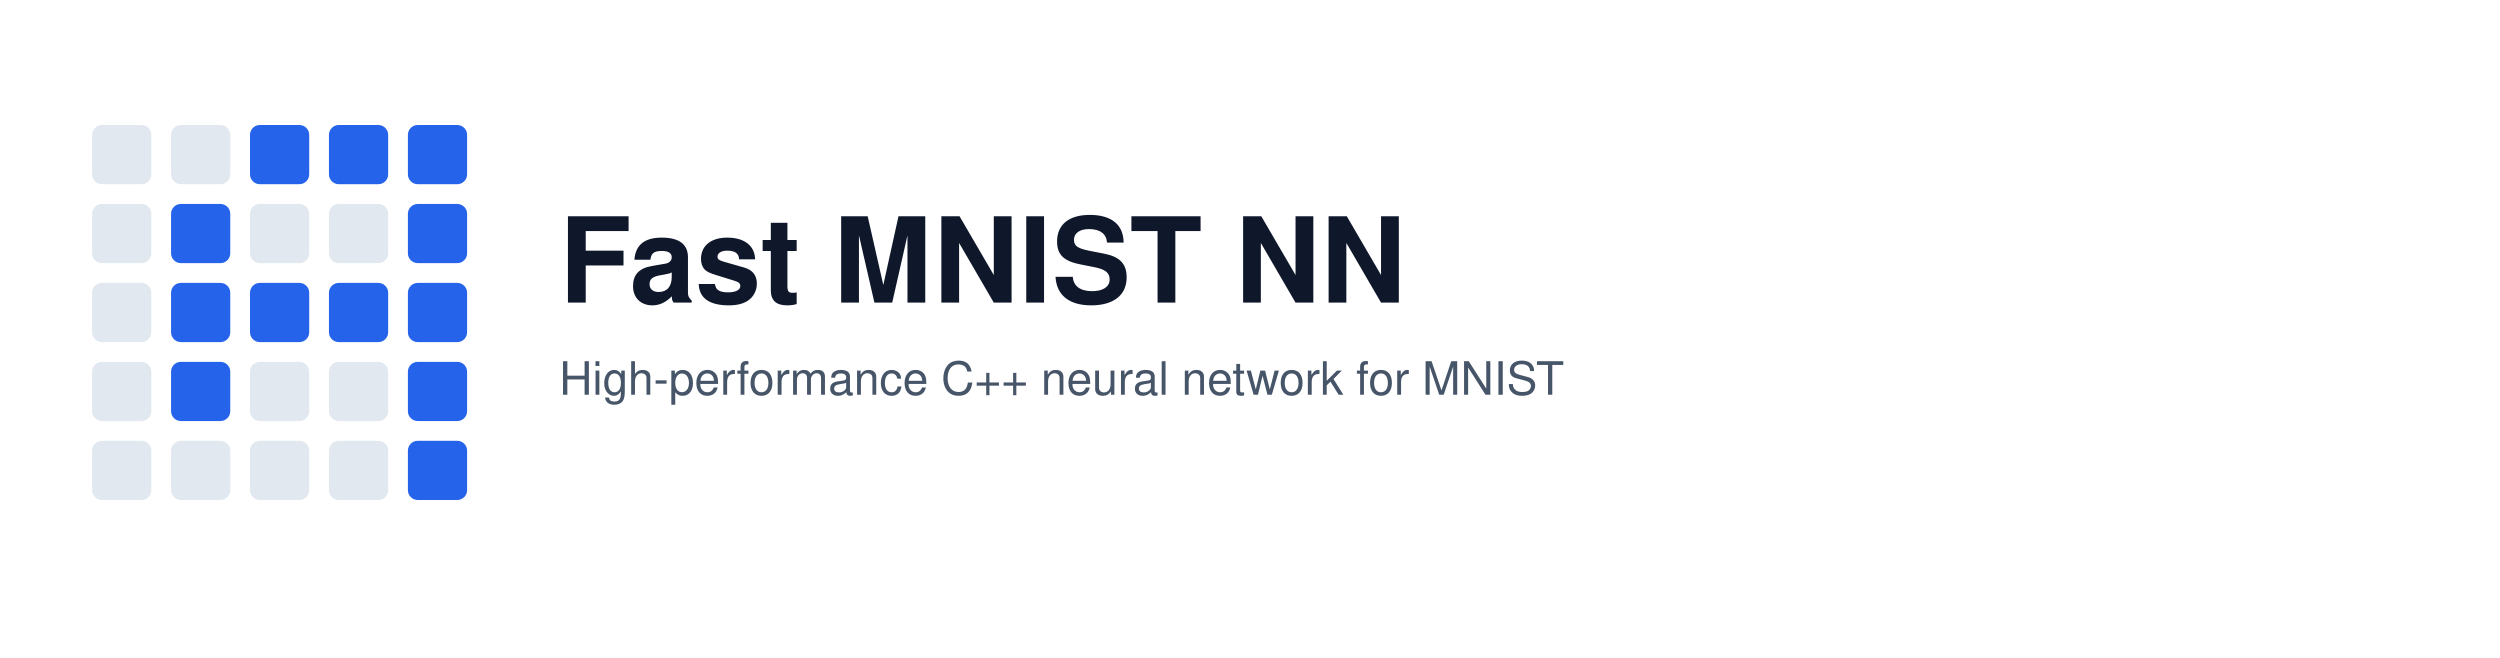
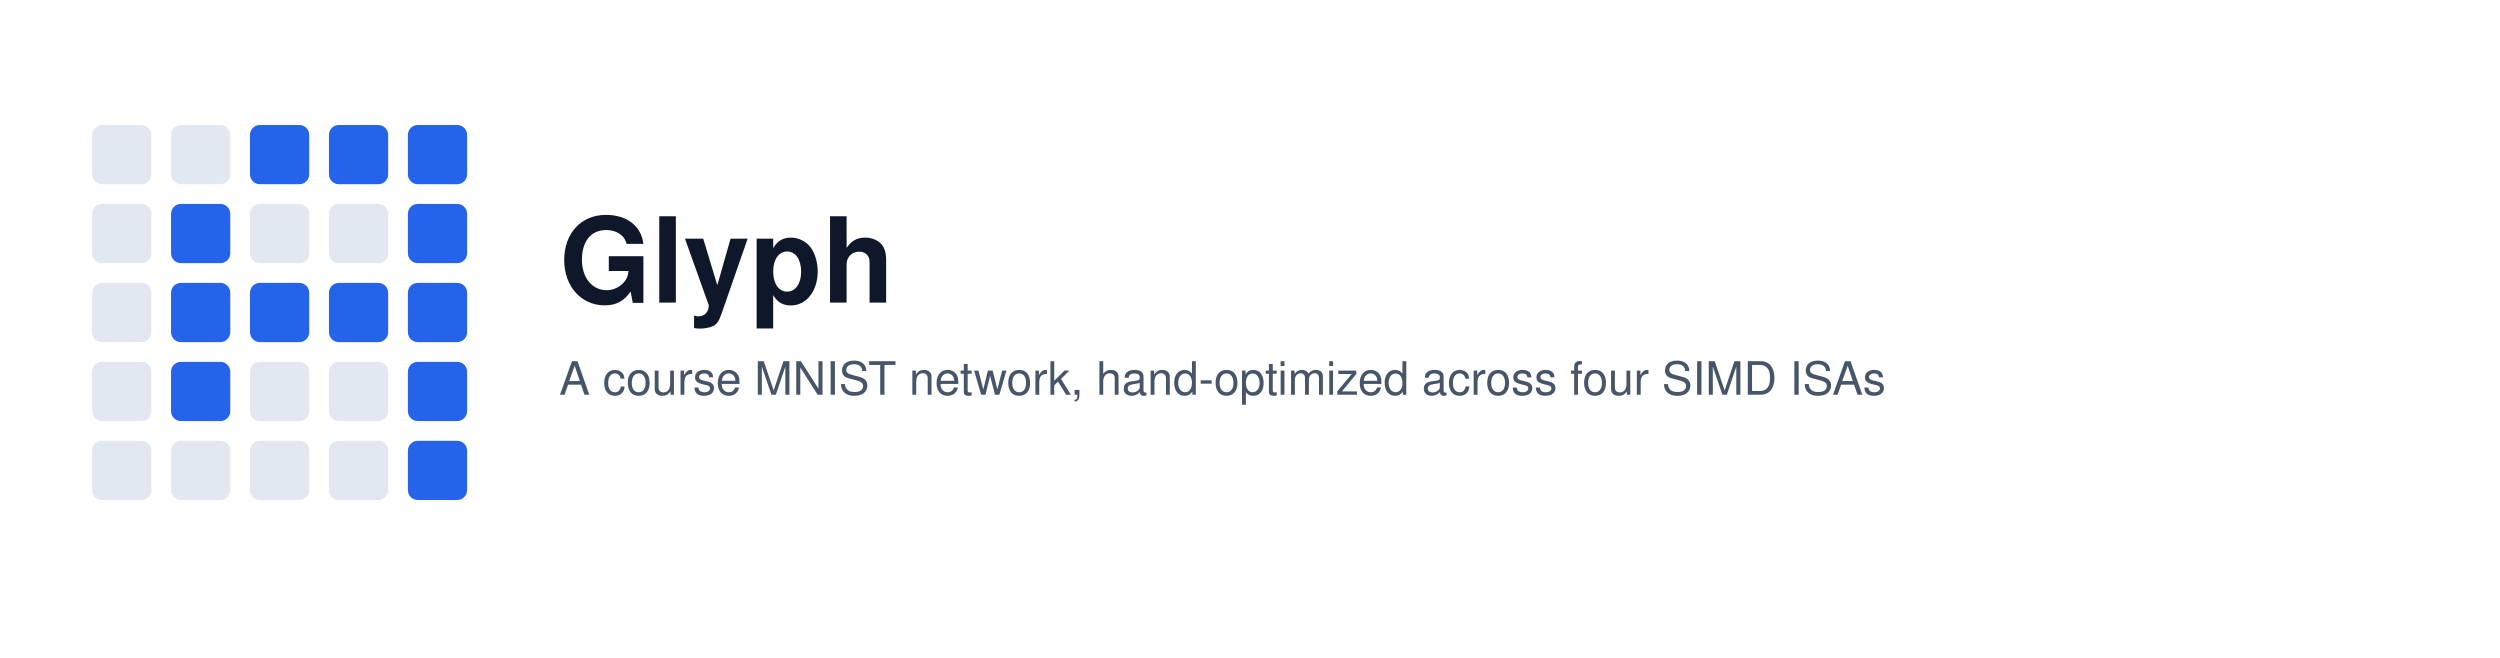
<svg xmlns="http://www.w3.org/2000/svg" width="760" height="200" viewBox="0 0 760 200">
  <defs>
    <style>
      .title { font: 700 36px "Avenir Next", "Avenir", "Segoe UI",
               "Helvetica", "Arial", sans-serif; fill: #0f172a; }
      .subtitle { font: 500 14px "Avenir Next", "Avenir", "Segoe UI",
                  "Helvetica", "Arial", sans-serif; fill: #475569; }
    </style>
  </defs>
  <g transform="translate(28,38)">
    <rect x="0" y="0" width="18" height="18" rx="3" fill="#e2e8f0" />
    <rect x="24" y="0" width="18" height="18" rx="3" fill="#e2e8f0" />
    <rect x="48" y="0" width="18" height="18" rx="3" fill="#2563eb" />
    <rect x="72" y="0" width="18" height="18" rx="3" fill="#2563eb" />
    <rect x="96" y="0" width="18" height="18" rx="3" fill="#2563eb" />
    <rect x="0" y="24" width="18" height="18" rx="3" fill="#e2e8f0" />
    <rect x="24" y="24" width="18" height="18" rx="3" fill="#2563eb" />
    <rect x="48" y="24" width="18" height="18" rx="3" fill="#e2e8f0" />
    <rect x="72" y="24" width="18" height="18" rx="3" fill="#e2e8f0" />
    <rect x="96" y="24" width="18" height="18" rx="3" fill="#2563eb" />
    <rect x="0" y="48" width="18" height="18" rx="3" fill="#e2e8f0" />
    <rect x="24" y="48" width="18" height="18" rx="3" fill="#2563eb" />
    <rect x="48" y="48" width="18" height="18" rx="3" fill="#2563eb" />
    <rect x="72" y="48" width="18" height="18" rx="3" fill="#2563eb" />
    <rect x="96" y="48" width="18" height="18" rx="3" fill="#2563eb" />
    <rect x="0" y="72" width="18" height="18" rx="3" fill="#e2e8f0" />
    <rect x="24" y="72" width="18" height="18" rx="3" fill="#2563eb" />
    <rect x="48" y="72" width="18" height="18" rx="3" fill="#e2e8f0" />
    <rect x="72" y="72" width="18" height="18" rx="3" fill="#e2e8f0" />
    <rect x="96" y="72" width="18" height="18" rx="3" fill="#2563eb" />
    <rect x="0" y="96" width="18" height="18" rx="3" fill="#e2e8f0" />
    <rect x="24" y="96" width="18" height="18" rx="3" fill="#e2e8f0" />
    <rect x="48" y="96" width="18" height="18" rx="3" fill="#e2e8f0" />
    <rect x="72" y="96" width="18" height="18" rx="3" fill="#e2e8f0" />
    <rect x="96" y="96" width="18" height="18" rx="3" fill="#2563eb" />
  </g>
-   <text x="170" y="92" class="title">Fast MNIST NN</text>
+   <text x="170" y="92" class="title">Glyph</text>
  <text x="170" y="120" class="subtitle">
-     High-performance C++ neural network for MNIST
+     A course MNIST network, hand-optimized across four SIMD ISAs
  </text>
</svg>
